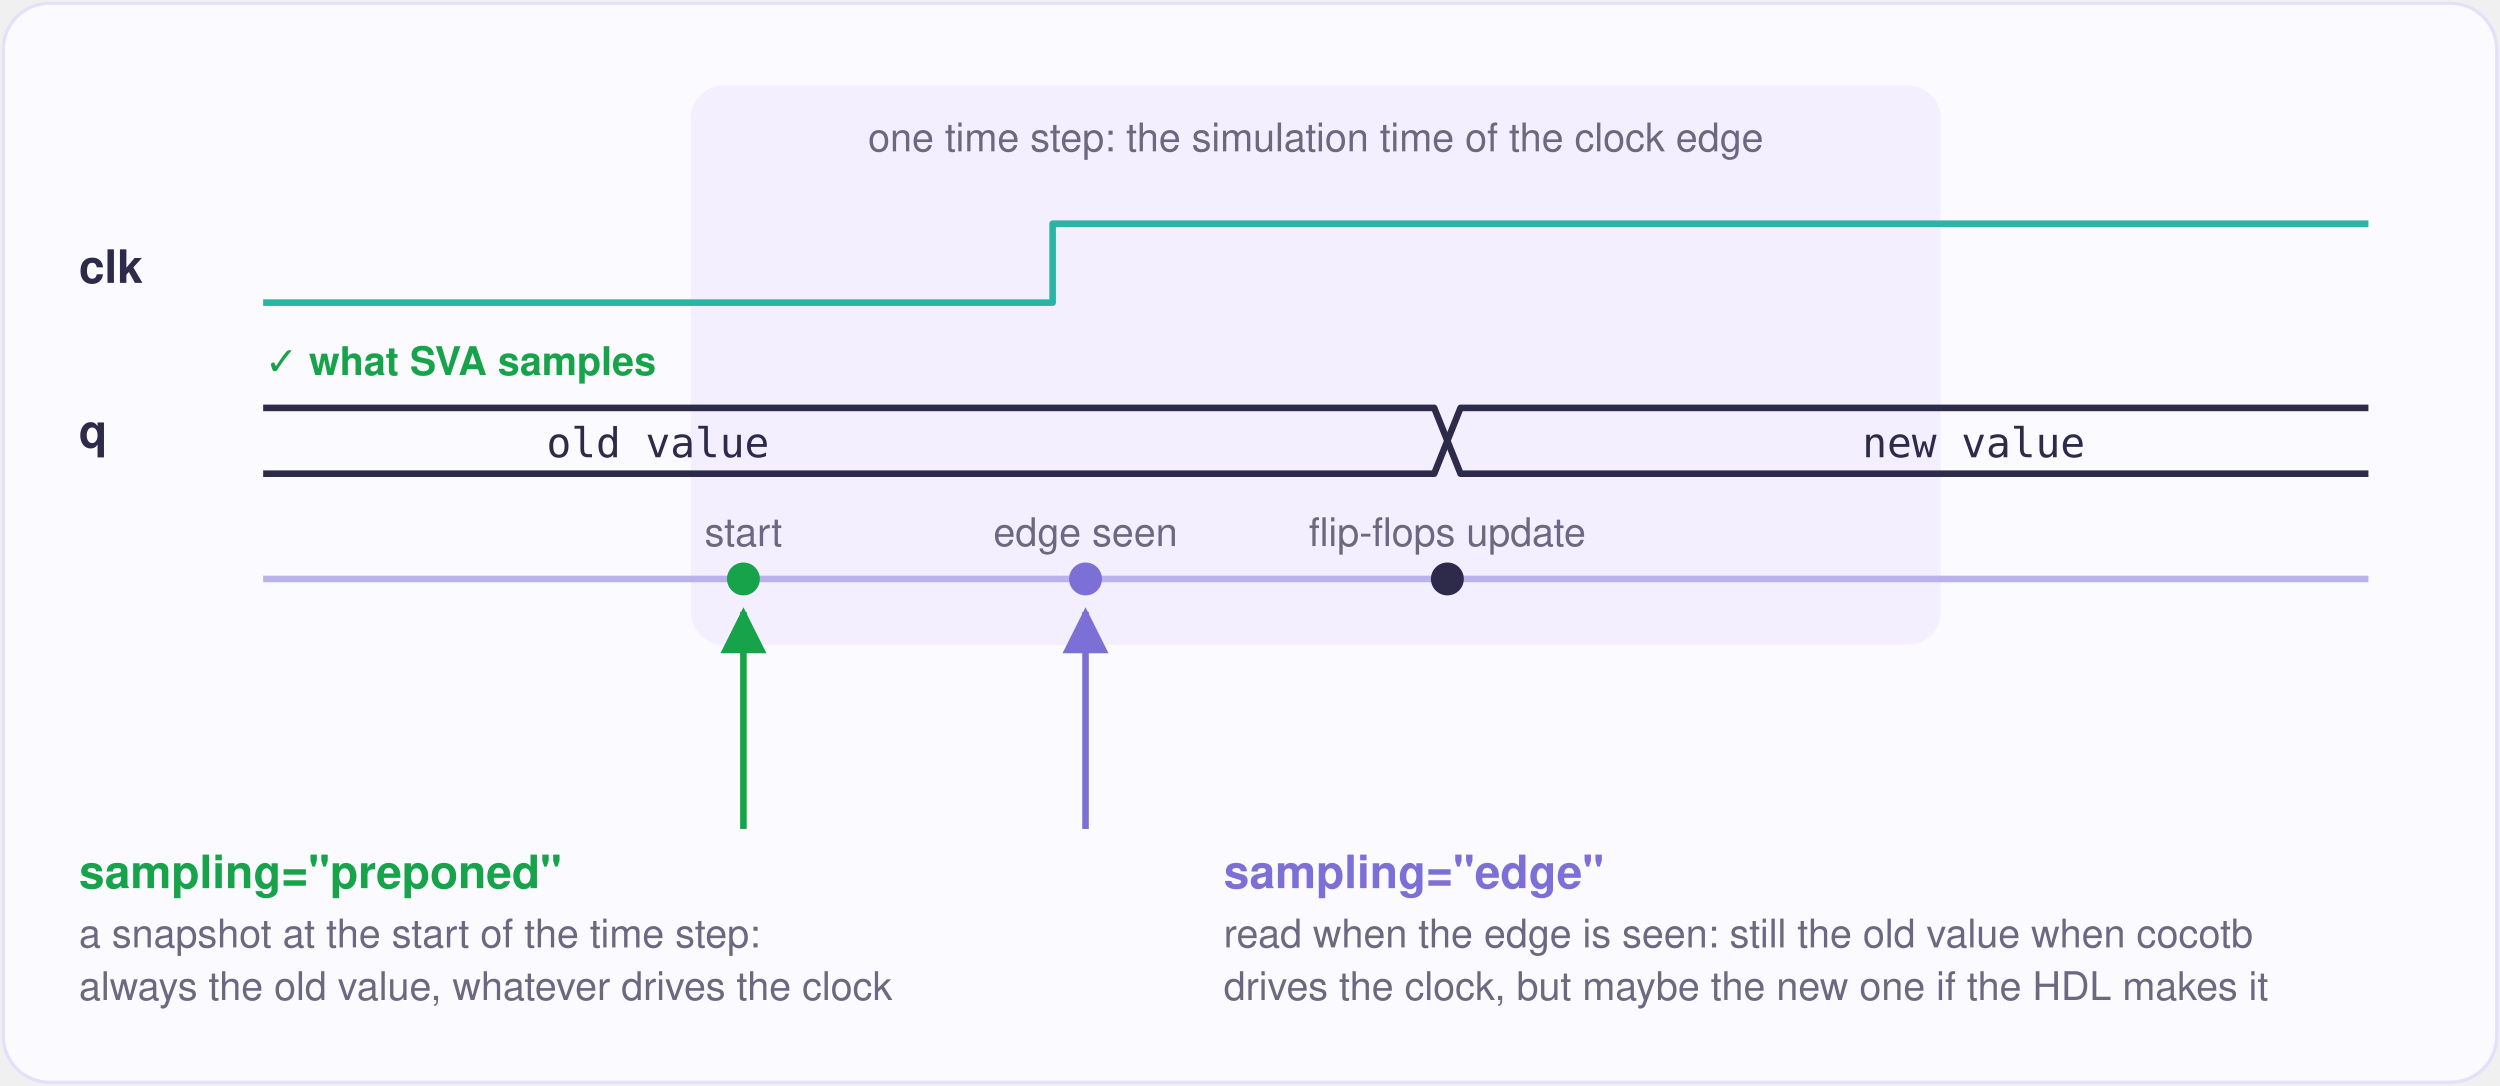
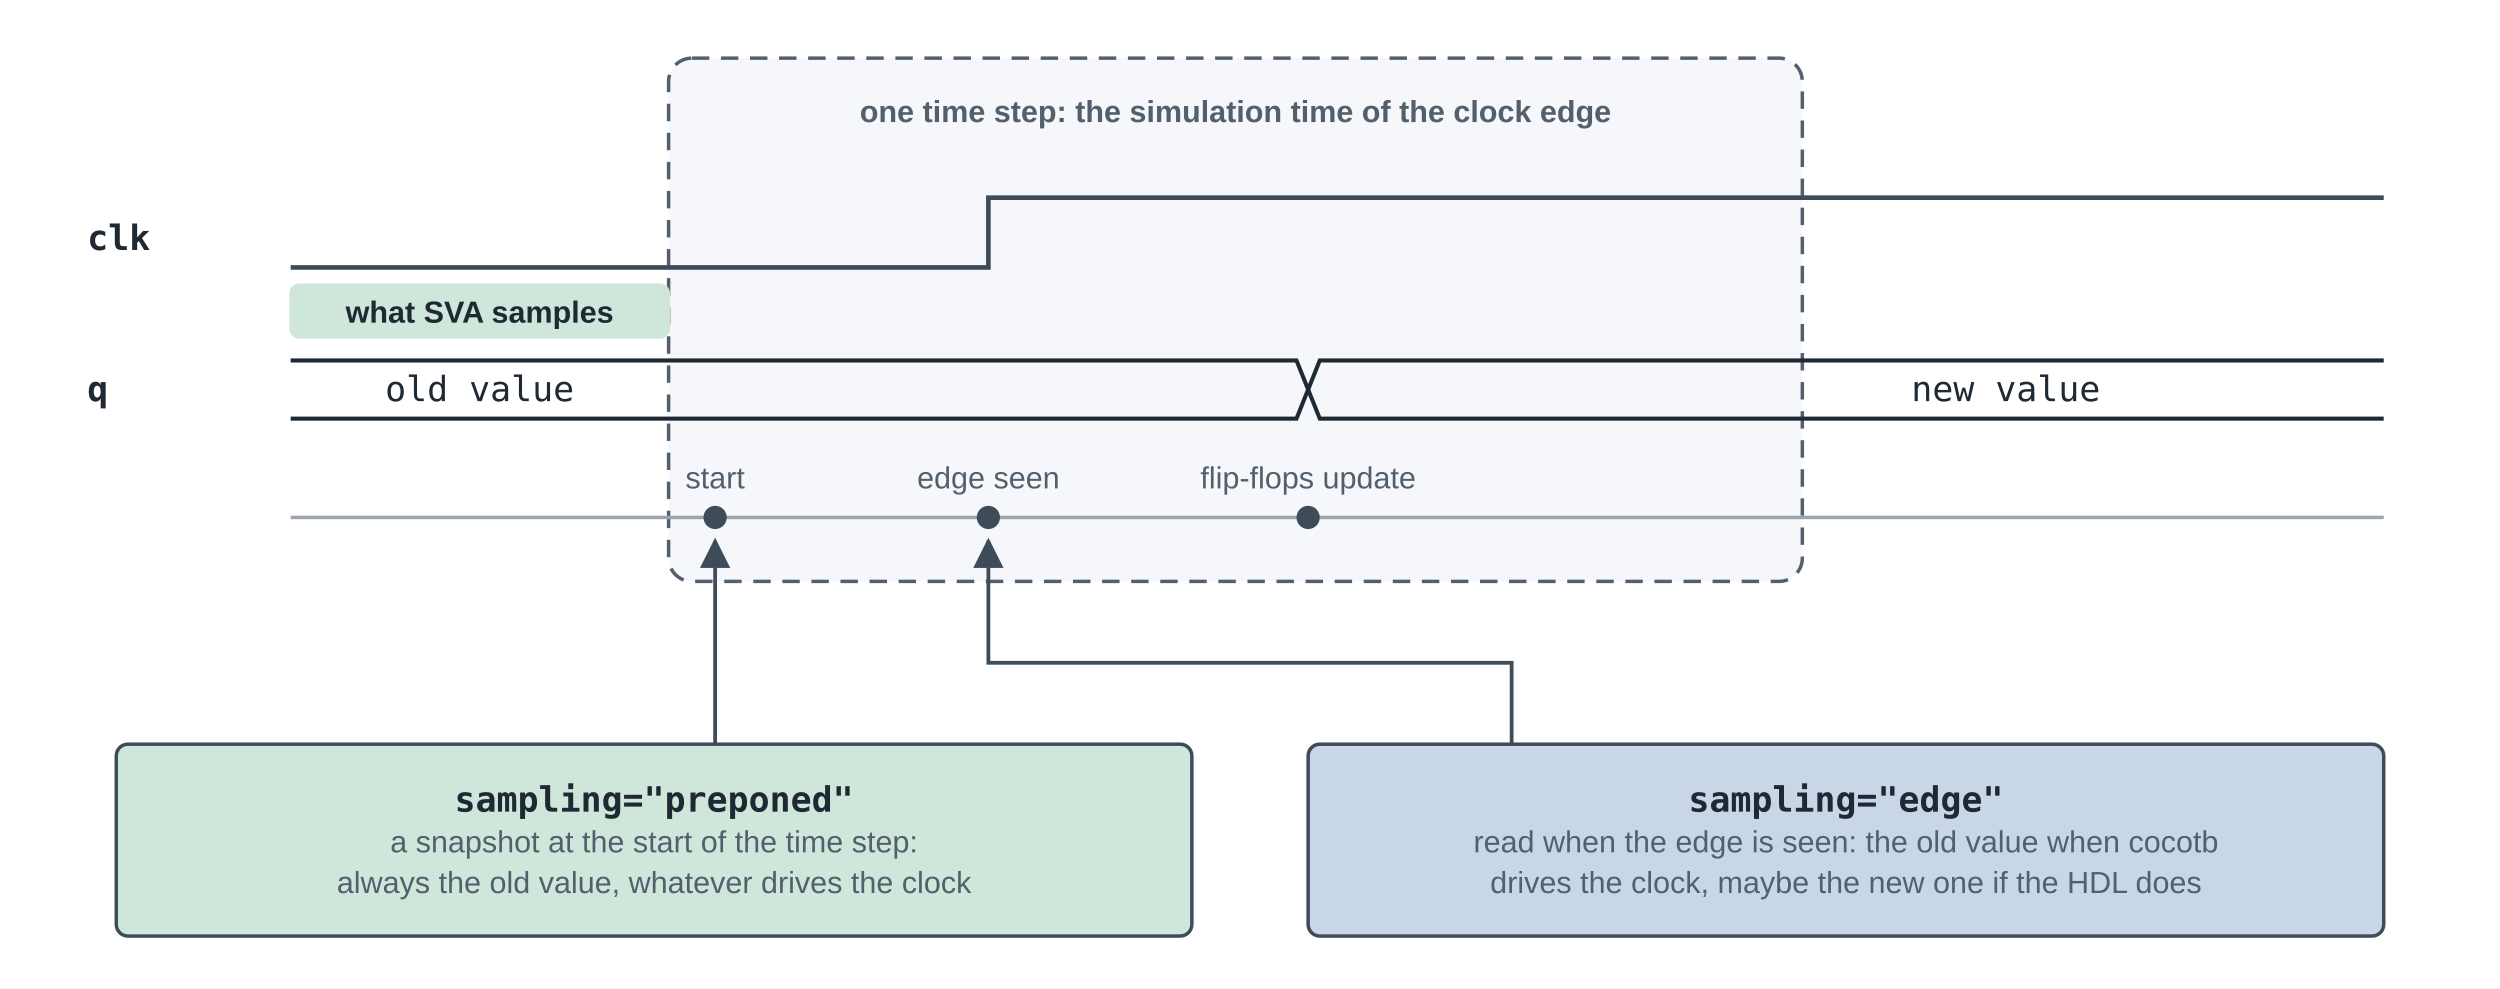
- <svg xmlns="http://www.w3.org/2000/svg" viewBox="0 0 760 330" width="760" height="330" role="img" aria-labelledby="t">
-   <style>
-     text { font-family: "Segoe UI", "Helvetica Neue", Helvetica, Arial, sans-serif; fill: #2d2a4a; }
-     .lbl { font-size: 14px; font-weight: 600; }
-     .t2 { font-size: 12px; fill: #6b6880; }
-     .code { font-family: Consolas, "DejaVu Sans Mono", monospace; font-size: 12.5px; }
-     .wave { fill: none; stroke: #2d2a4a; stroke-width: 2; stroke-linejoin: round; }
-     .clk { fill: none; stroke: #2bb3a3; stroke-width: 2; stroke-linejoin: round; }
-     .axis { stroke: #b9b2ec; stroke-width: 2; }
-   </style>
+ <svg xmlns="http://www.w3.org/2000/svg" width="860" height="340" viewBox="0 0 860 340" role="img">
  <defs>
-     <marker id="hg" viewBox="0 0 10 10" refX="9" refY="5" markerWidth="7" markerHeight="7" orient="auto">
-       <path d="M0 0 L10 5 L0 10 Z" fill="#16a34a" />
-     </marker>
-     <marker id="hp" viewBox="0 0 10 10" refX="9" refY="5" markerWidth="7" markerHeight="7" orient="auto">
-       <path d="M0 0 L10 5 L0 10 Z" fill="#7c6fd6" />
+     <marker id="arrow" viewBox="0 0 10 10" refX="9" refY="5" markerWidth="8" markerHeight="8" orient="auto">
+       <path d="M 0 0 L 10 5 L 0 10 z" fill="#3e4c59" />
    </marker>
  </defs>
-   <rect x="1" y="1" width="758" height="328" rx="14" fill="#fafaff" stroke="#e4e0fa" />
-   <rect x="210" y="26" width="380" height="170" rx="10" fill="#f3efff" />
-   <text x="400" y="46" text-anchor="middle" class="t2">one time step: the simulation time of the clock edge</text>
-   <text x="24" y="86" class="lbl">clk</text>
-   <path class="clk" d="M80 92 H320 V68 H720" />
-   <text x="24" y="136" class="lbl">q</text>
-   <path class="wave" d="M80 124 H436 L444 144 H720" />
-   <path class="wave" d="M80 144 H436 L444 124 H720" />
-   <text x="200" y="139" text-anchor="middle" class="code">old value</text>
-   <text x="600" y="139" text-anchor="middle" class="code">new value</text>
-   <text x="140" y="114" text-anchor="middle" font-size="12px" font-weight="600" style="fill:#16a34a">✓ what SVA samples</text>
-   <path d="M80 176 H720" class="axis" />
-   <circle cx="226" cy="176" r="5" fill="#16a34a" />
-   <circle cx="330" cy="176" r="5" fill="#7c6fd6" />
-   <circle cx="440" cy="176" r="5" fill="#2d2a4a" />
-   <text x="226" y="166" text-anchor="middle" class="t2">start</text>
-   <text x="330" y="166" text-anchor="middle" class="t2">edge seen</text>
-   <text x="440" y="166" text-anchor="middle" class="t2">flip-flops update</text>
-   <path d="M226 252 V186" stroke="#16a34a" stroke-width="2" marker-end="url(#hg)" />
-   <text x="24" y="270" class="lbl" style="fill:#16a34a">sampling="preponed"</text>
-   <text x="24" y="288" class="t2">a snapshot at the start of the time step:</text>
-   <text x="24" y="304" class="t2">always the old value, whatever drives the clock</text>
-   <path d="M330 252 V186" stroke="#7c6fd6" stroke-width="2" marker-end="url(#hp)" />
-   <text x="372" y="270" class="lbl" style="fill:#7c6fd6">sampling="edge"</text>
-   <text x="372" y="288" class="t2">read when the edge is seen: still the old value when cocotb</text>
-   <text x="372" y="304" class="t2">drives the clock, but maybe the new one if the HDL makes it</text>
+   <rect x="0" y="0" width="860" height="340" fill="#ffffff" />
+   <rect x="230" y="20" width="390" height="180" rx="8" fill="#f5f7fa" stroke="#52606d" stroke-width="1.2" stroke-dasharray="6 4" />
+   <text x="425" y="42" font-family="Arial, Helvetica, sans-serif" font-size="10.5" text-anchor="middle" font-weight="bold" fill="#52606d">one time step: the simulation time of the clock edge</text>
+   <text x="30" y="86" font-family="Consolas, 'DejaVu Sans Mono', monospace" font-size="12" text-anchor="start" font-weight="bold" fill="#1f2933">clk</text>
+   <path d="M 100 92 L 340 92 L 340 68 L 820 68" fill="none" stroke="#3e4c59" stroke-width="1.6" />
+   <text x="30" y="138" font-family="Consolas, 'DejaVu Sans Mono', monospace" font-size="12" text-anchor="start" font-weight="bold" fill="#1f2933">q</text>
+   <path d="M 100 124 L 446 124 L 454 144 L 820 144" fill="none" stroke="#1f2933" stroke-width="1.4" />
+   <path d="M 100 144 L 446 144 L 454 124 L 820 124" fill="none" stroke="#1f2933" stroke-width="1.4" />
+   <text x="165" y="138" font-family="Consolas, 'DejaVu Sans Mono', monospace" font-size="12" text-anchor="middle" font-weight="normal" fill="#1f2933">old value</text>
+   <text x="690" y="138" font-family="Consolas, 'DejaVu Sans Mono', monospace" font-size="12" text-anchor="middle" font-weight="normal" fill="#1f2933">new value</text>
+   <rect x="100" y="98" width="130" height="18" rx="3" fill="#cfe6da" stroke="#cfe6da" stroke-width="1" />
+   <text x="165" y="111" font-family="Arial, Helvetica, sans-serif" font-size="10.5" text-anchor="middle" font-weight="bold" fill="#1f2933">what SVA samples</text>
+   <path d="M 100 178 L 820 178" fill="none" stroke="#9aa5b1" stroke-width="1.2" />
+   <circle cx="246" cy="178" r="4" fill="#3e4c59" />
+   <text x="246" y="168" font-family="Arial, Helvetica, sans-serif" font-size="10.5" text-anchor="middle" font-weight="normal" fill="#52606d">start</text>
+   <circle cx="340" cy="178" r="4" fill="#3e4c59" />
+   <text x="340" y="168" font-family="Arial, Helvetica, sans-serif" font-size="10.5" text-anchor="middle" font-weight="normal" fill="#52606d">edge seen</text>
+   <circle cx="450" cy="178" r="4" fill="#3e4c59" />
+   <text x="450" y="168" font-family="Arial, Helvetica, sans-serif" font-size="10.5" text-anchor="middle" font-weight="normal" fill="#52606d">flip-flops update</text>
+   <rect x="40" y="256" width="370" height="66" rx="4" fill="#cfe6da" stroke="#3e4c59" stroke-width="1.2" />
+   <text x="225.0" y="279.2" font-family="Consolas, 'DejaVu Sans Mono', monospace" font-size="12" text-anchor="middle" font-weight="bold" fill="#1f2933">sampling="preponed"</text>
+   <text x="225.0" y="293.2" font-family="Arial, Helvetica, sans-serif" font-size="10.5" text-anchor="middle" font-weight="normal" fill="#52606d">a snapshot at the start of the time step:</text>
+   <text x="225.0" y="307.2" font-family="Arial, Helvetica, sans-serif" font-size="10.5" text-anchor="middle" font-weight="normal" fill="#52606d">always the old value, whatever drives the clock</text>
+   <path d="M 246 256 L 246 186" fill="none" stroke="#3e4c59" stroke-width="1.3" marker-end="url(#arrow)" />
+   <rect x="450" y="256" width="370" height="66" rx="4" fill="#c9d6e8" stroke="#3e4c59" stroke-width="1.2" />
+   <text x="635.0" y="279.2" font-family="Consolas, 'DejaVu Sans Mono', monospace" font-size="12" text-anchor="middle" font-weight="bold" fill="#1f2933">sampling="edge"</text>
+   <text x="635.0" y="293.2" font-family="Arial, Helvetica, sans-serif" font-size="10.5" text-anchor="middle" font-weight="normal" fill="#52606d">read when the edge is seen: the old value when cocotb</text>
+   <text x="635.0" y="307.2" font-family="Arial, Helvetica, sans-serif" font-size="10.5" text-anchor="middle" font-weight="normal" fill="#52606d">drives the clock, maybe the new one if the HDL does</text>
+   <path d="M 520 256 L 520 228 L 340 228 L 340 186" fill="none" stroke="#3e4c59" stroke-width="1.3" marker-end="url(#arrow)" />
</svg>
